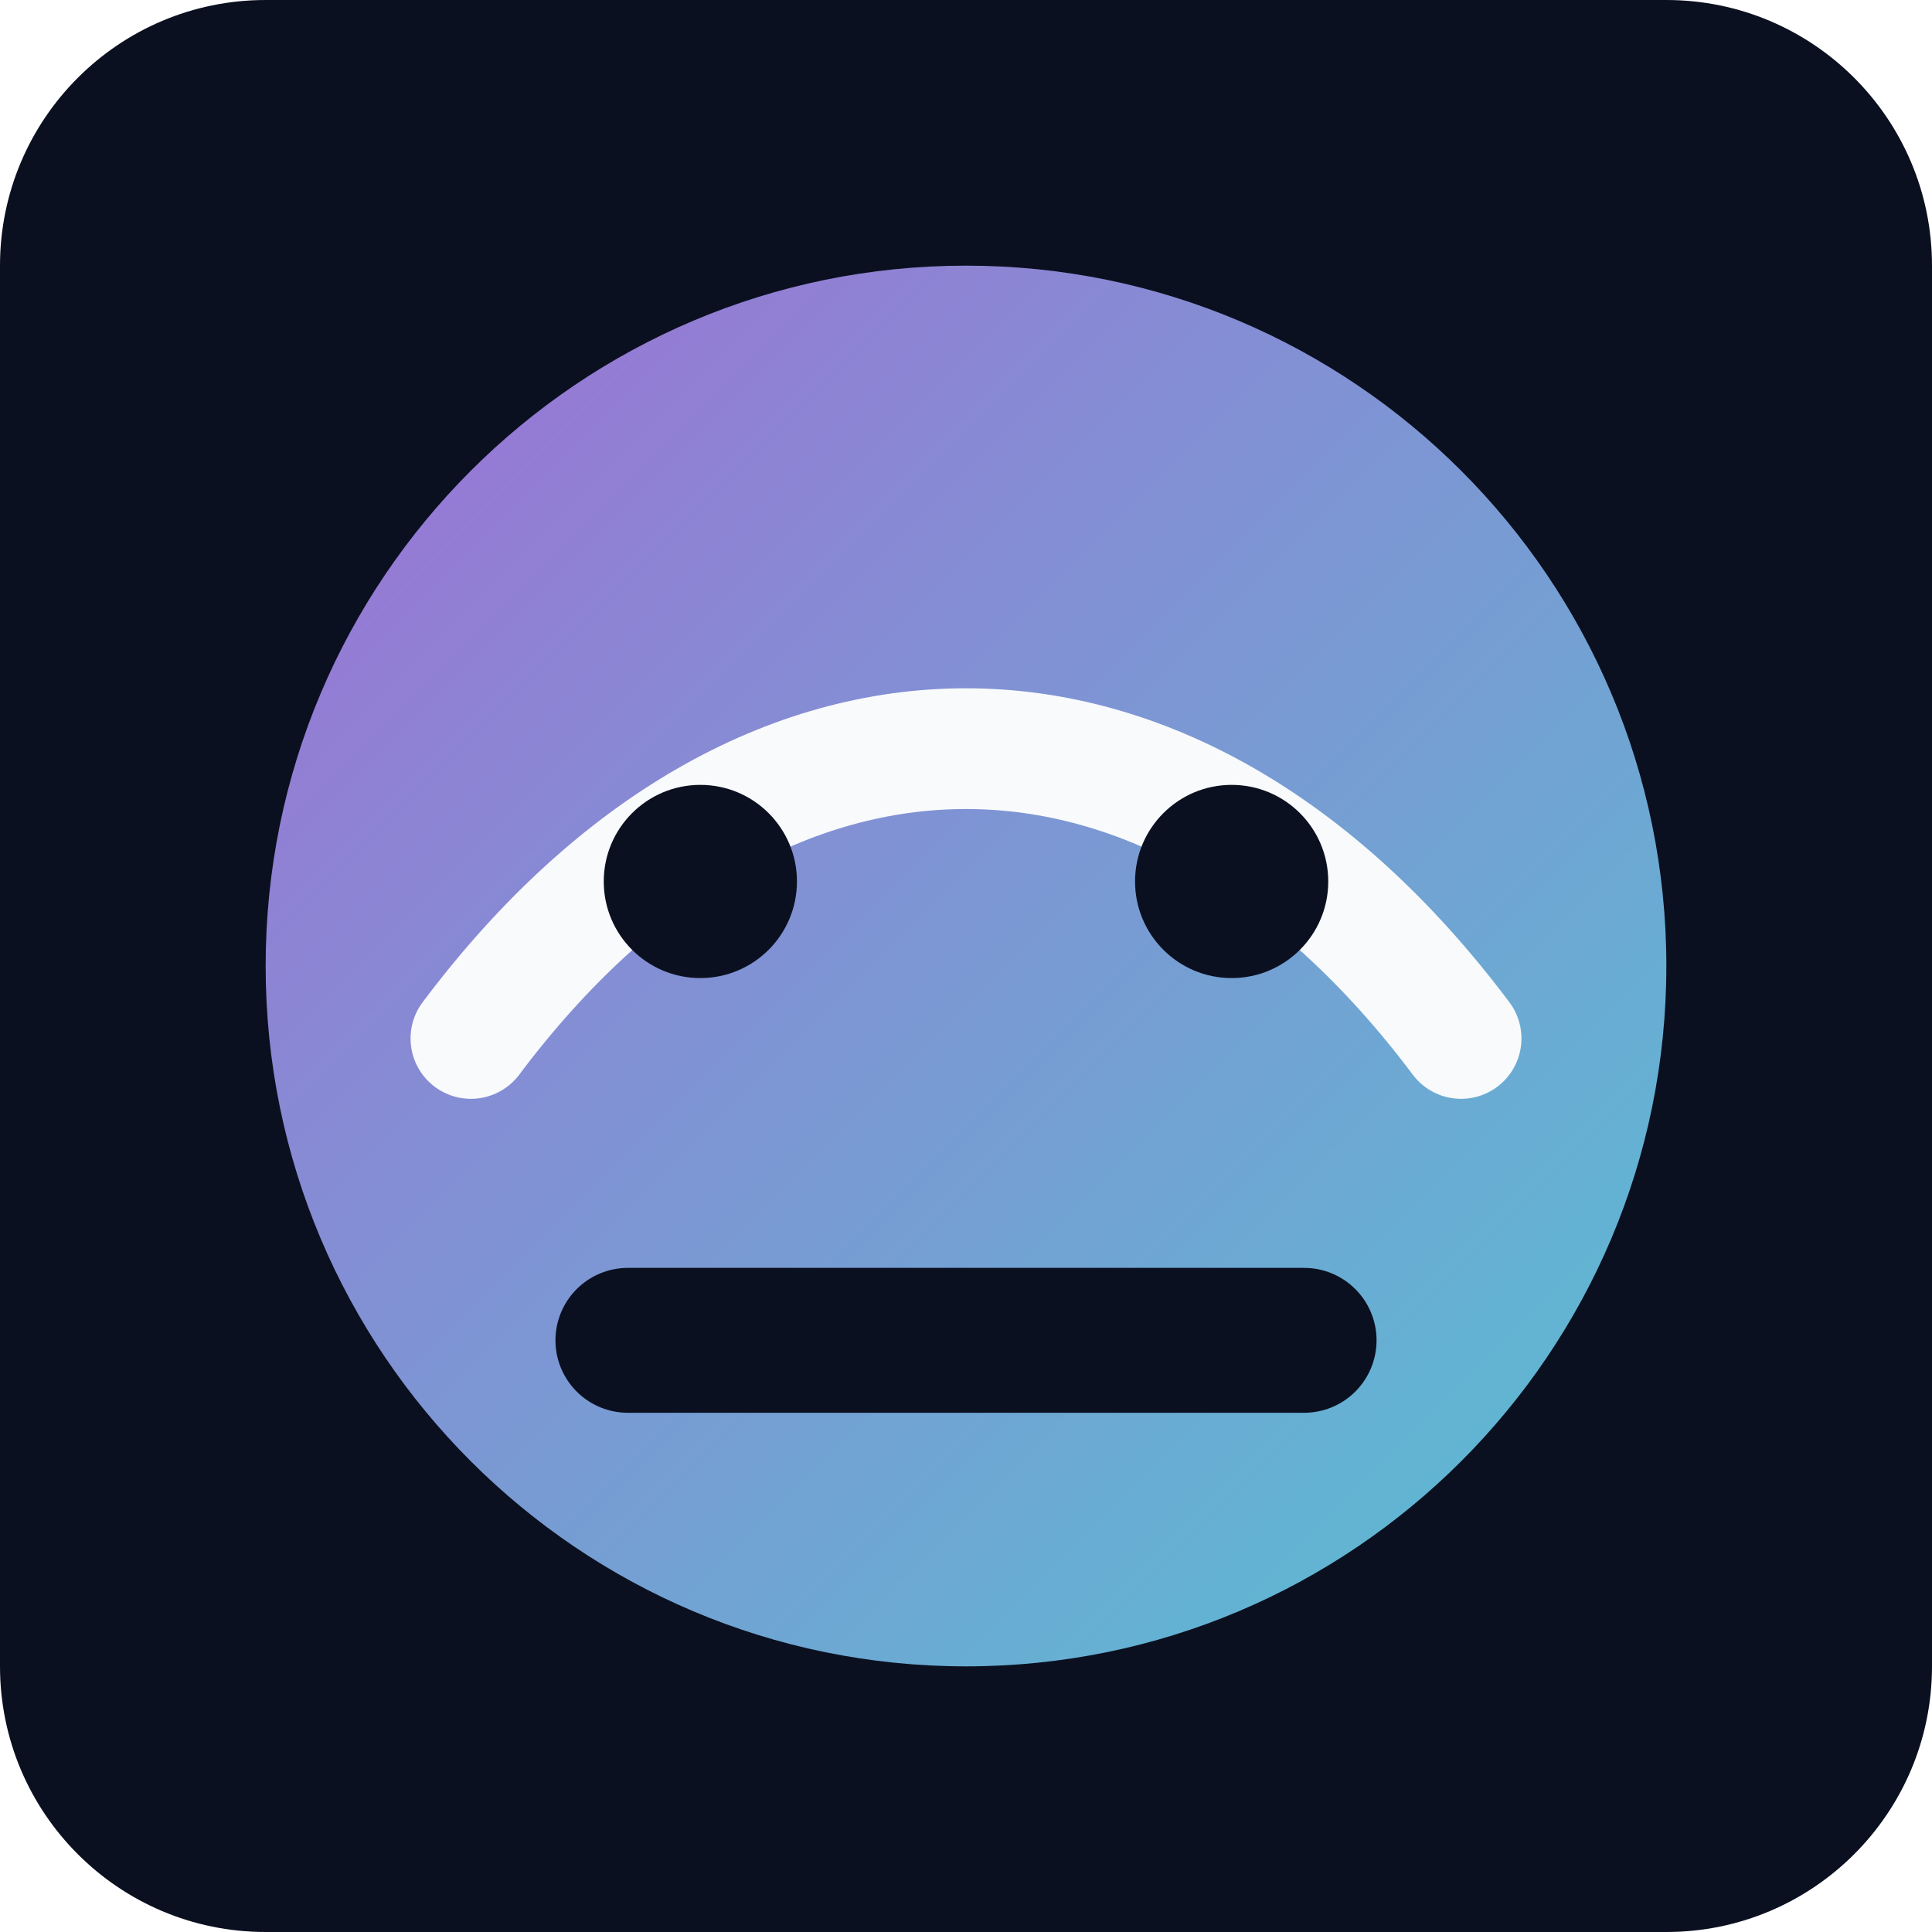
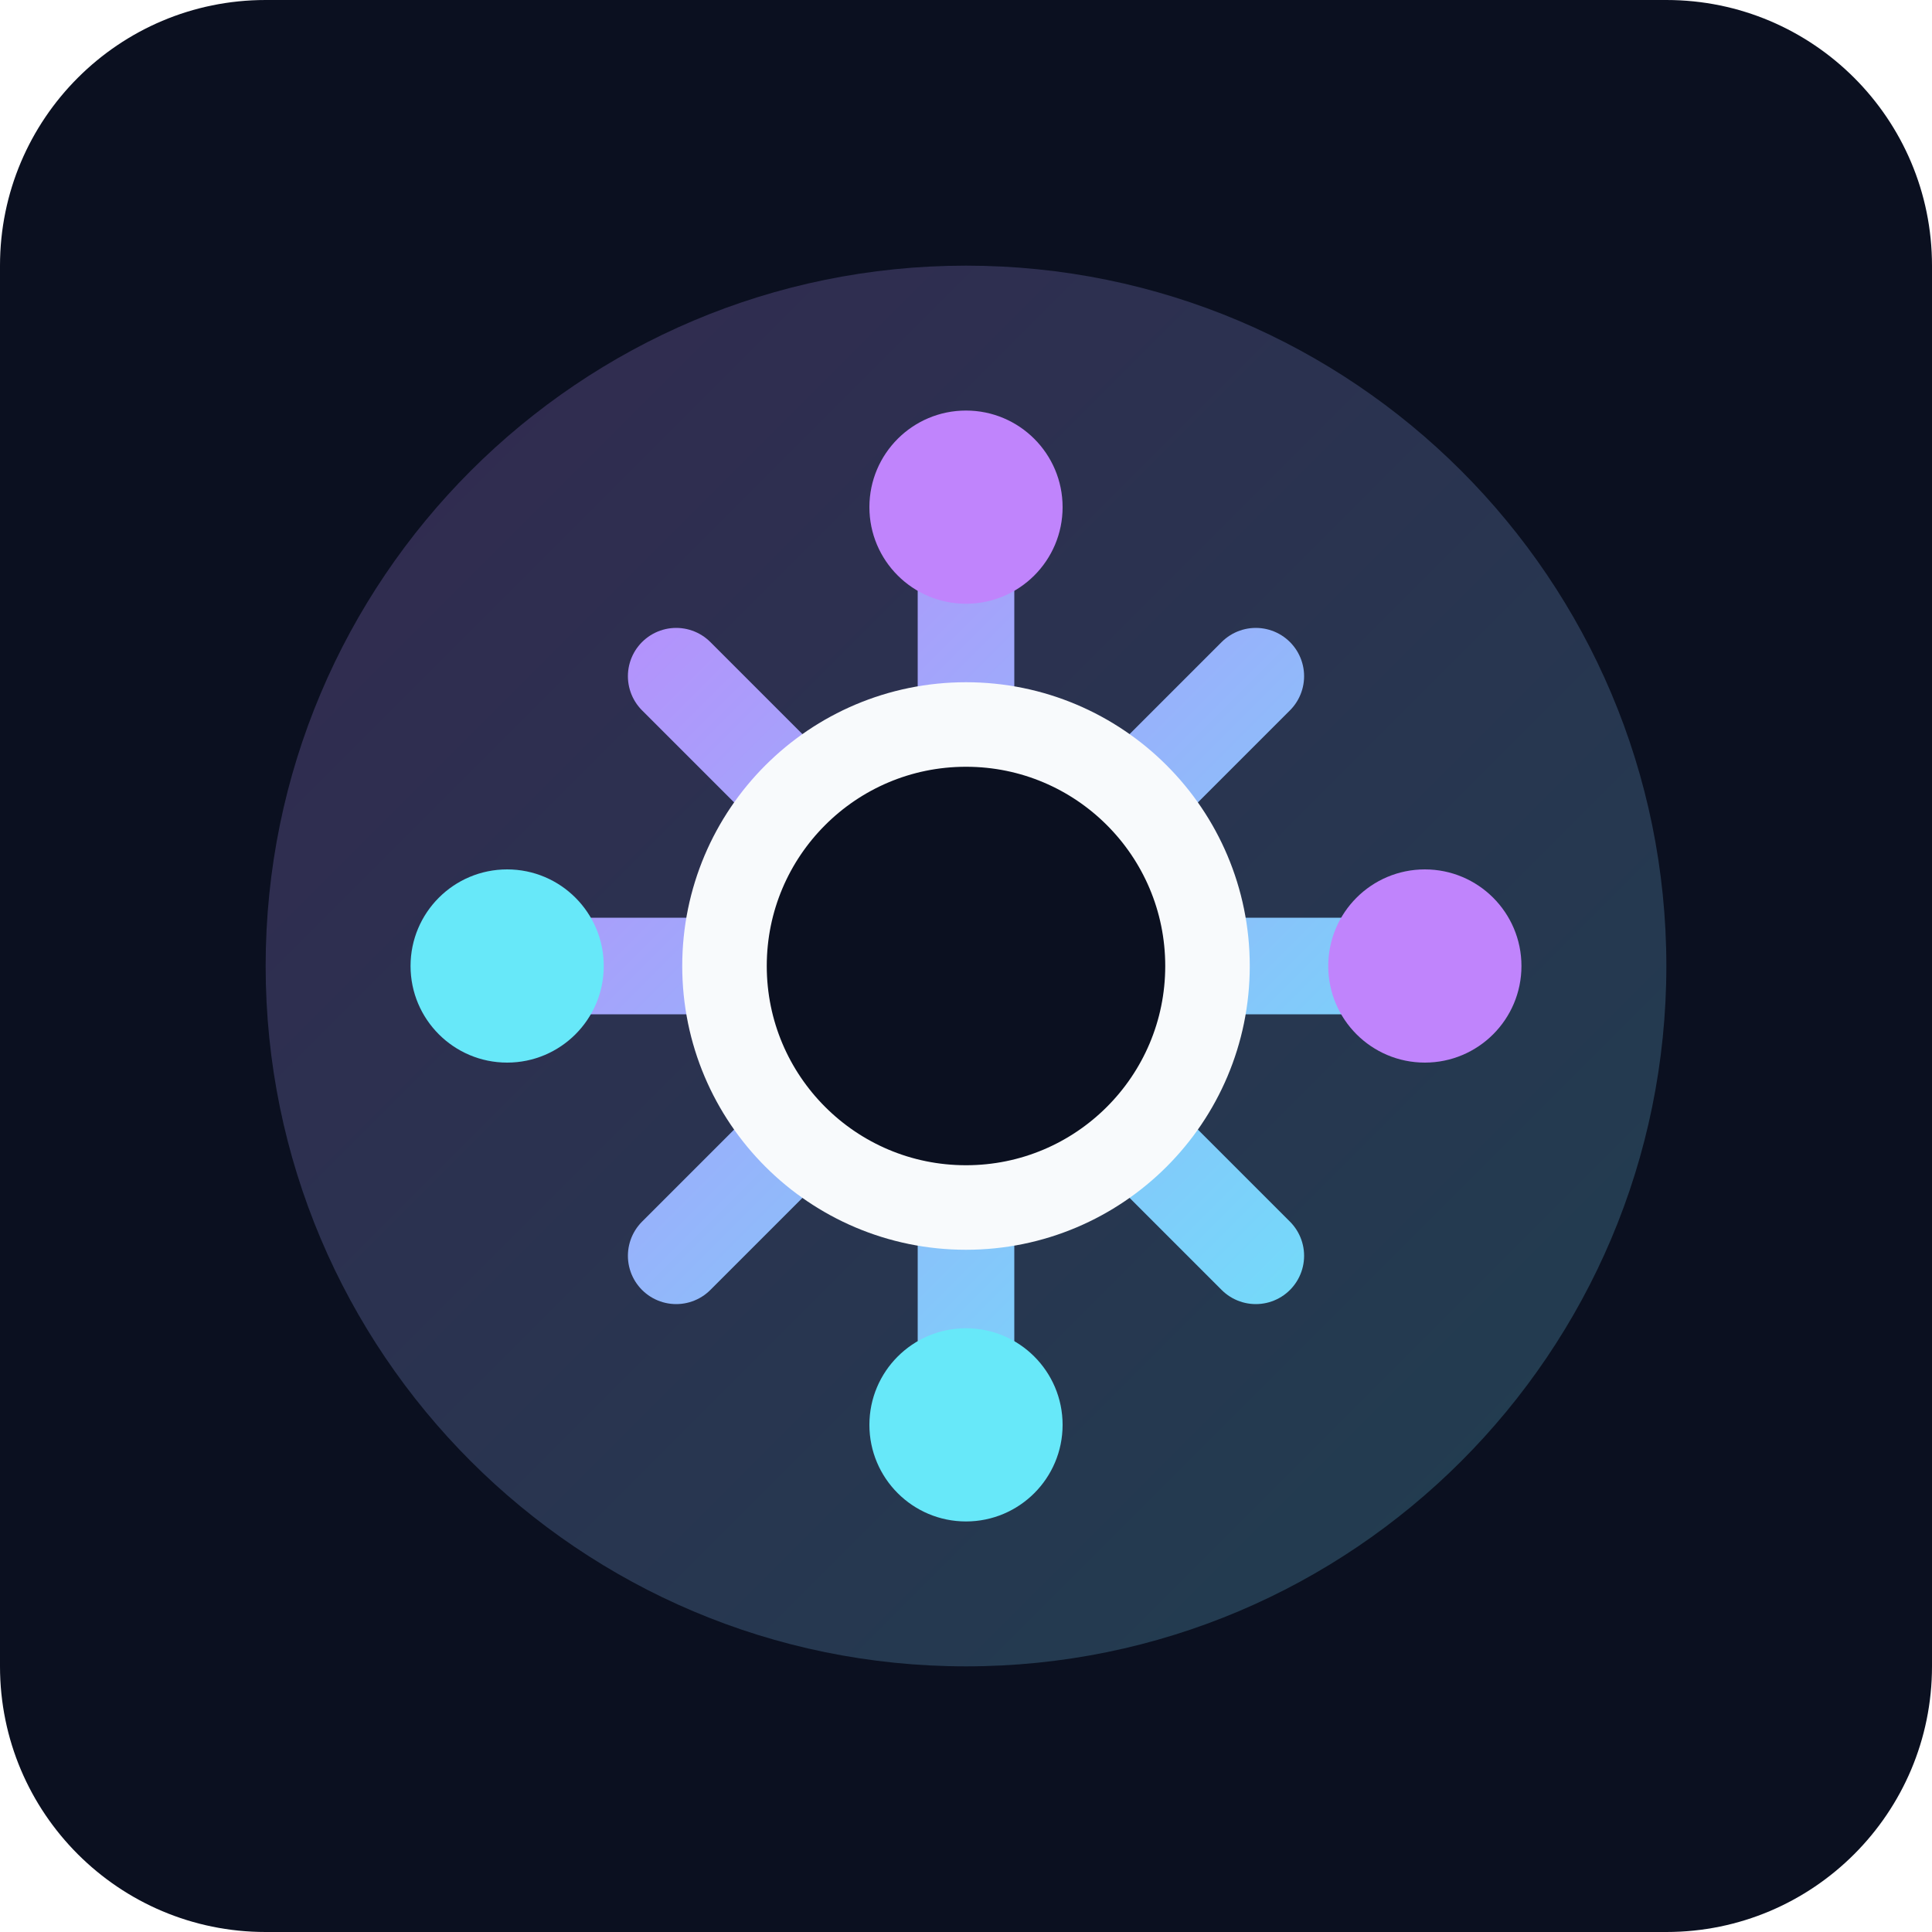
<svg xmlns="http://www.w3.org/2000/svg" viewBox="0 0 160 160" role="img" aria-label="Velvet Circuit fixture avatar">
  <defs>
    <linearGradient id="bg" x1="0" x2="1" y1="0" y2="1">
      <stop offset="0" stop-color="#c084fc" />
      <stop offset="1" stop-color="#67e8f9" />
    </linearGradient>
  </defs>
  <rect width="160" height="160" rx="22" fill="#0b1020" />
-   <circle cx="80" cy="80" r="58" fill="url(#bg)" opacity="0.82" />
-   <path d="M39 86c24-32 58-32 82 0" fill="none" stroke="#f8fafc" stroke-linecap="round" stroke-width="10" />
-   <path d="M52 111h56" stroke="#0b1020" stroke-linecap="round" stroke-width="12" />
-   <circle cx="58" cy="73" r="8" fill="#0b1020" />
-   <circle cx="102" cy="73" r="8" fill="#0b1020" />
+   <circle cx="80" cy="80" r="58" fill="url(#bg)" opacity="0.22" />
+   <path d="M42 80h76M80 42v76M56 56l48 48M104 56l-48 48" fill="none" stroke="url(#bg)" stroke-linecap="round" stroke-width="8" />
+   <circle cx="80" cy="80" r="20" fill="#0b1020" stroke="#f8fafc" stroke-width="7" />
+   <circle cx="42" cy="80" r="8" fill="#67e8f9" />
+   <circle cx="118" cy="80" r="8" fill="#c084fc" />
+   <circle cx="80" cy="42" r="8" fill="#c084fc" />
+   <circle cx="80" cy="118" r="8" fill="#67e8f9" />
</svg>
